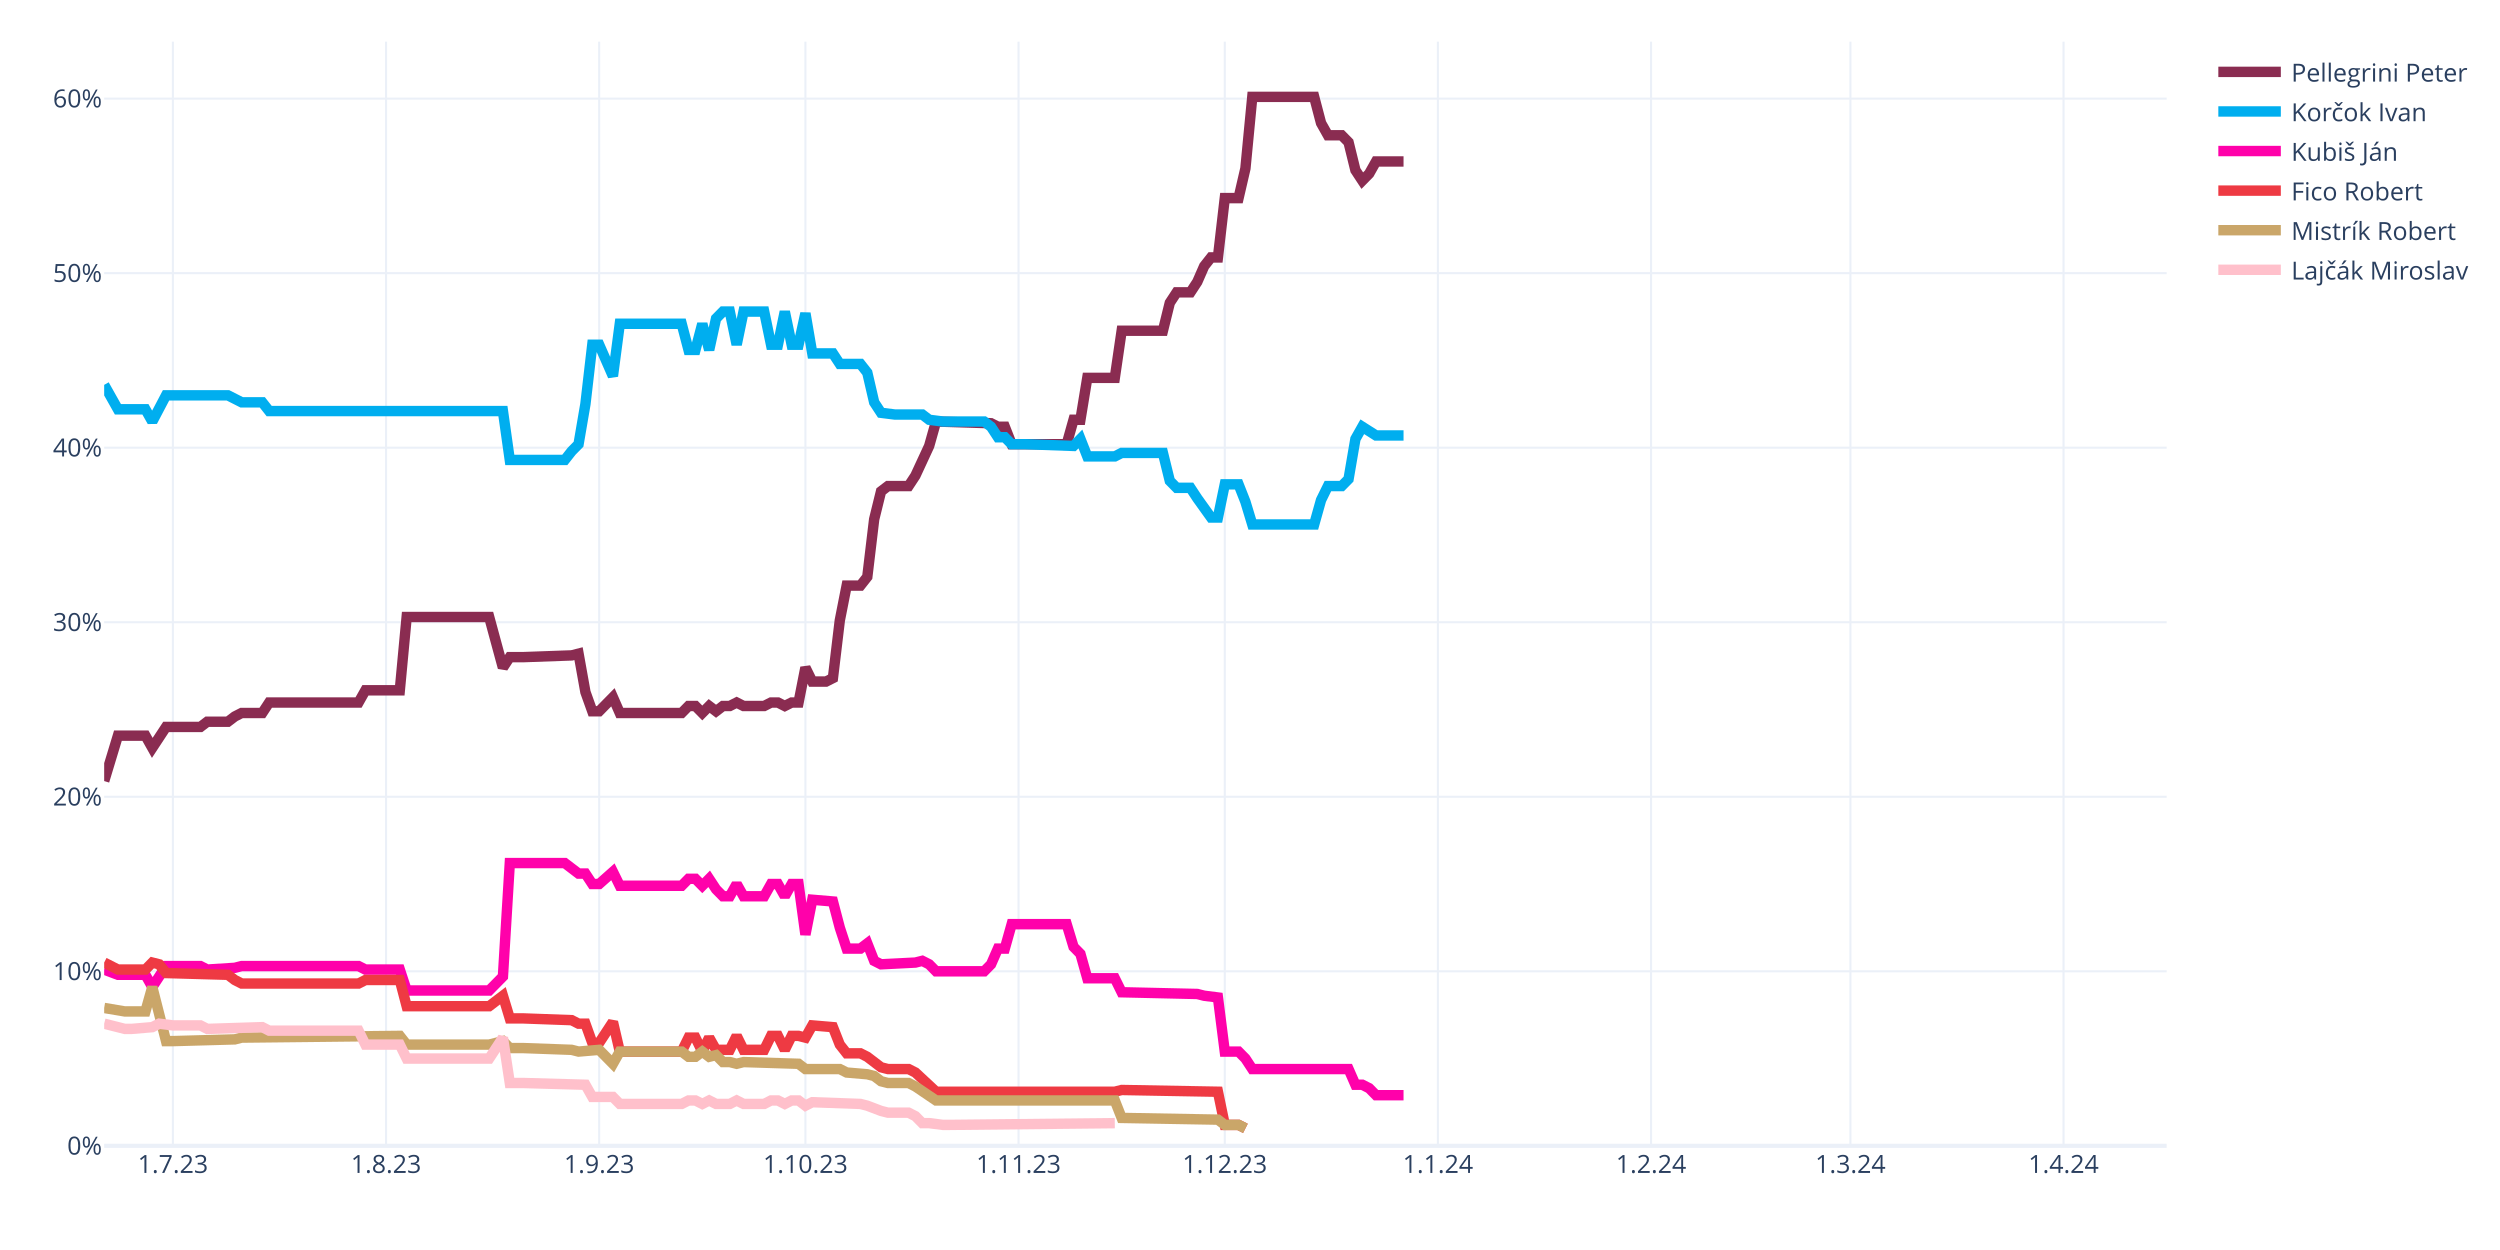
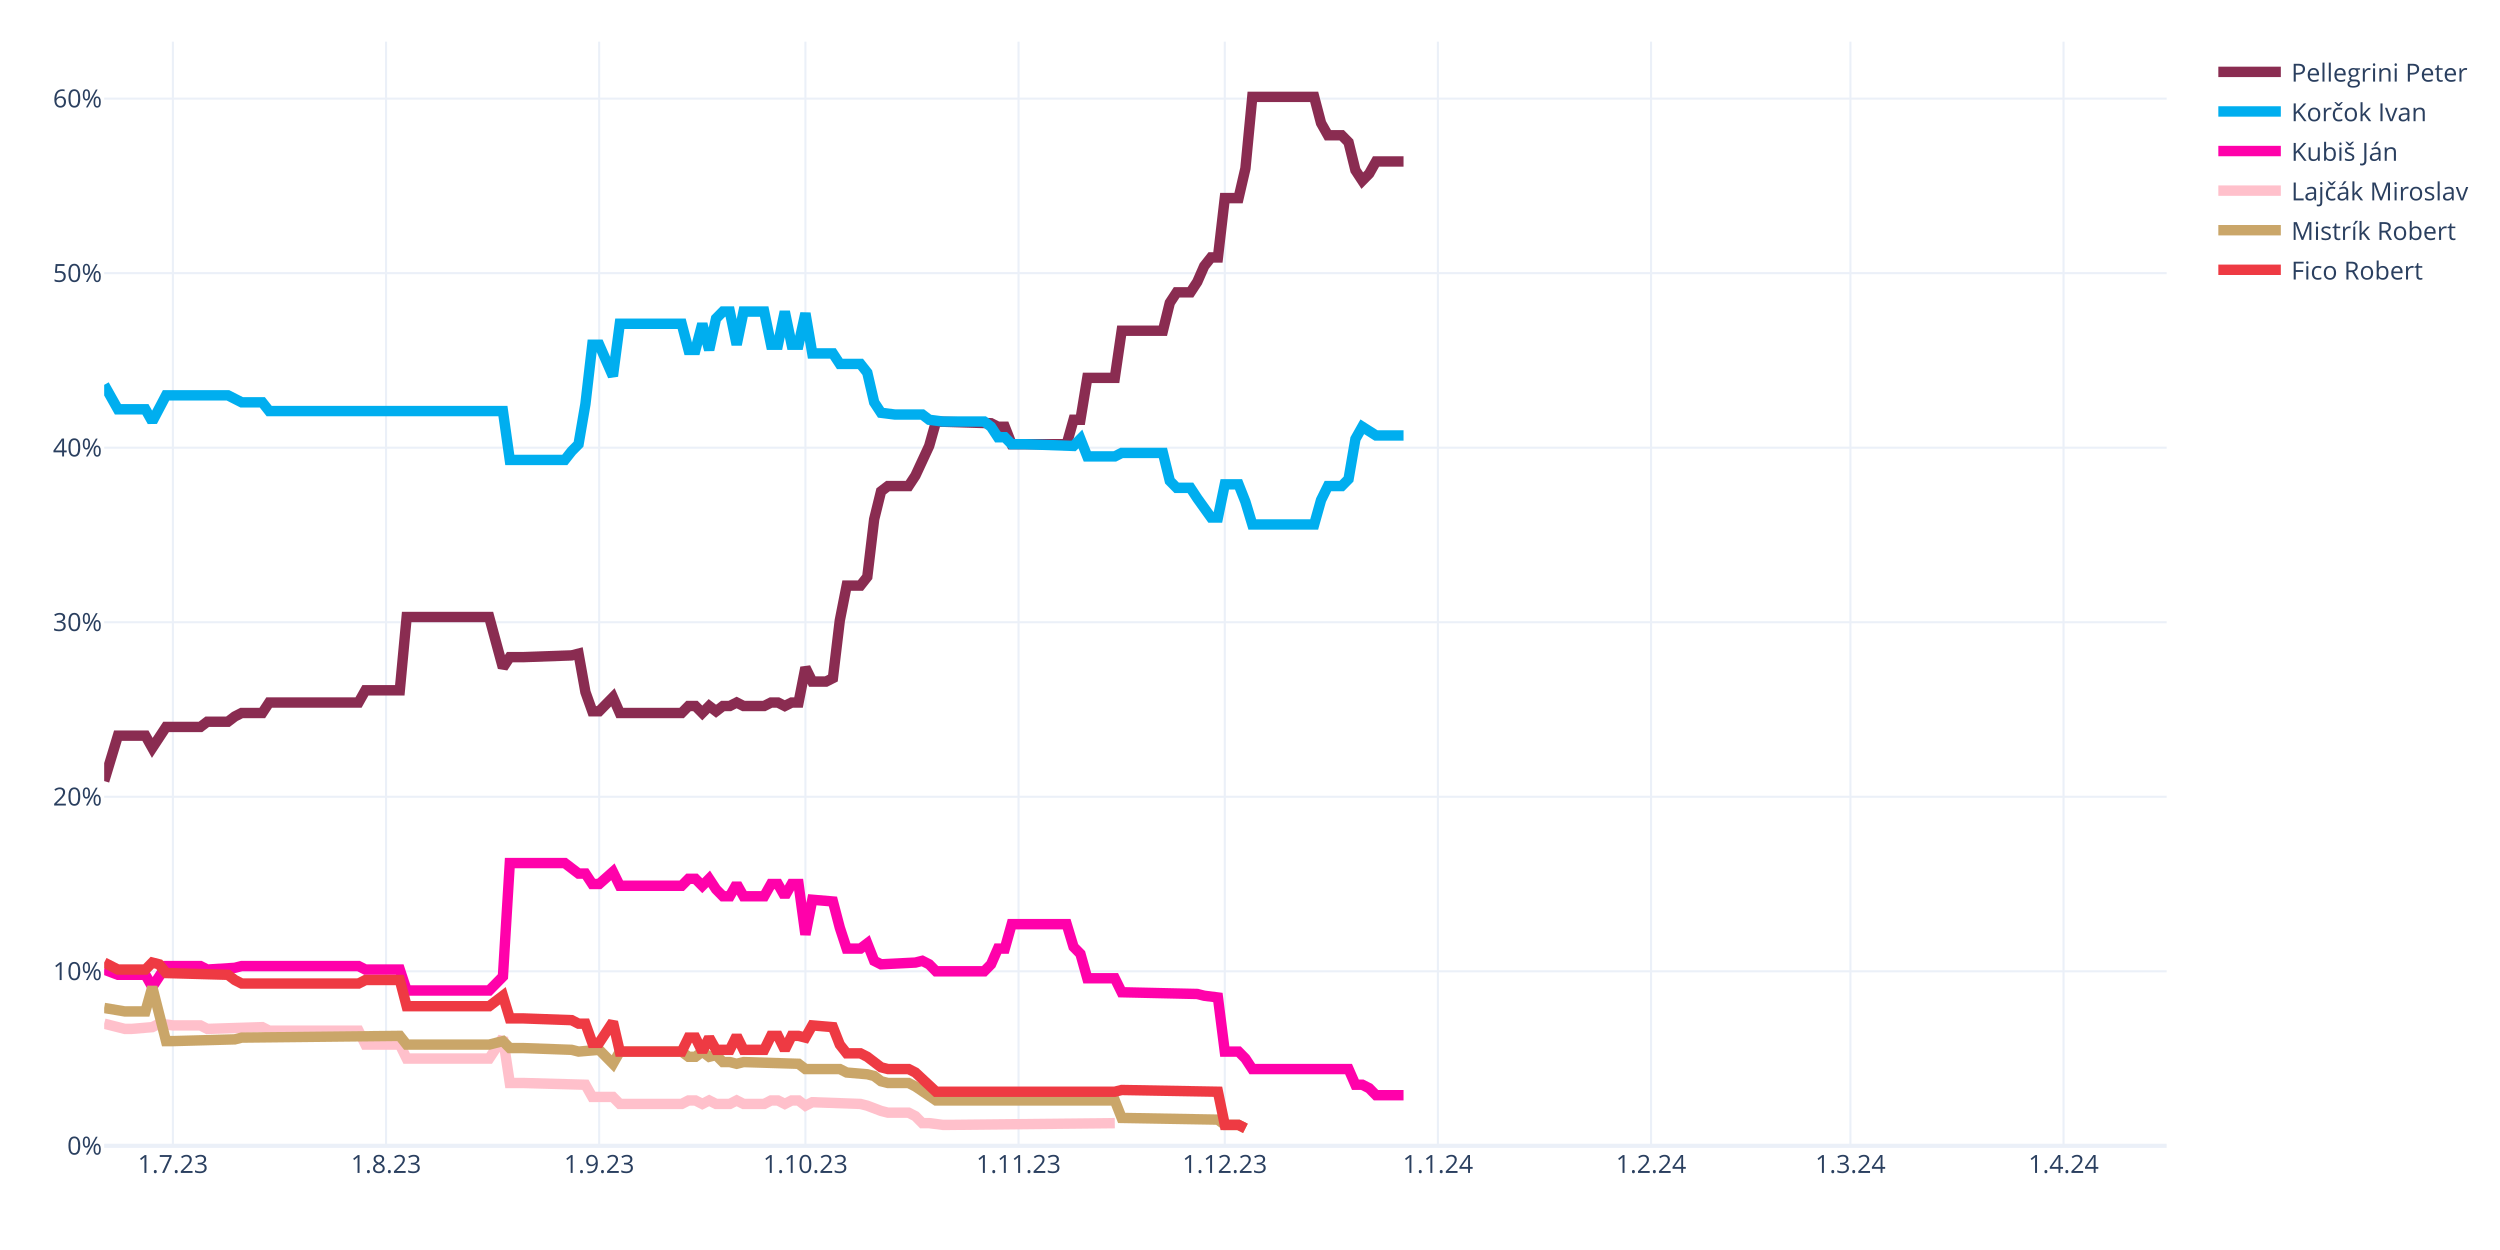
<svg xmlns="http://www.w3.org/2000/svg" class="main-svg" width="1200" height="600" style="" viewBox="0 0 1200 600">
  <rect x="0" y="0" width="1200" height="600" style="fill: rgb(255, 255, 255); fill-opacity: 1;" />
-   <defs id="defs-e13d38">
+   <defs id="defs-80cd15">
    <g class="clips">
-       <clipPath id="clipe13d38xyplot" class="plotclip">
+       <clipPath id="clip80cd15xyplot" class="plotclip">
        <rect width="990" height="530" />
      </clipPath>
-       <clipPath class="axesclip" id="clipe13d38x">
+       <clipPath class="axesclip" id="clip80cd15x">
        <rect x="50" y="0" width="990" height="600" />
      </clipPath>
-       <clipPath class="axesclip" id="clipe13d38y">
+       <clipPath class="axesclip" id="clip80cd15y">
        <rect x="0" y="20" width="1200" height="530" />
      </clipPath>
-       <clipPath class="axesclip" id="clipe13d38xy">
+       <clipPath class="axesclip" id="clip80cd15xy">
        <rect x="50" y="20" width="990" height="530" />
      </clipPath>
    </g>
    <g class="gradients" />
    <g class="patterns" />
  </defs>
  <g class="bglayer" />
  <g class="layer-below">
    <g class="imagelayer" />
    <g class="shapelayer" />
  </g>
  <g class="cartesianlayer">
    <g class="subplot xy">
      <g class="layer-subplot">
        <g class="shapelayer" />
        <g class="imagelayer" />
      </g>
      <g class="minor-gridlayer">
        <g class="x" />
        <g class="y" />
      </g>
      <g class="gridlayer">
        <g class="x">
          <path class="xgrid crisp" transform="translate(83,0)" d="M0,20v530" style="stroke: rgb(235, 240, 248); stroke-opacity: 1; stroke-width: 1px;" />
          <path class="xgrid crisp" transform="translate(185.3,0)" d="M0,20v530" style="stroke: rgb(235, 240, 248); stroke-opacity: 1; stroke-width: 1px;" />
          <path class="xgrid crisp" transform="translate(287.6,0)" d="M0,20v530" style="stroke: rgb(235, 240, 248); stroke-opacity: 1; stroke-width: 1px;" />
          <path class="xgrid crisp" transform="translate(386.6,0)" d="M0,20v530" style="stroke: rgb(235, 240, 248); stroke-opacity: 1; stroke-width: 1px;" />
          <path class="xgrid crisp" transform="translate(488.9,0)" d="M0,20v530" style="stroke: rgb(235, 240, 248); stroke-opacity: 1; stroke-width: 1px;" />
          <path class="xgrid crisp" transform="translate(587.9,0)" d="M0,20v530" style="stroke: rgb(235, 240, 248); stroke-opacity: 1; stroke-width: 1px;" />
          <path class="xgrid crisp" transform="translate(690.2,0)" d="M0,20v530" style="stroke: rgb(235, 240, 248); stroke-opacity: 1; stroke-width: 1px;" />
          <path class="xgrid crisp" transform="translate(792.5,0)" d="M0,20v530" style="stroke: rgb(235, 240, 248); stroke-opacity: 1; stroke-width: 1px;" />
          <path class="xgrid crisp" transform="translate(888.2,0)" d="M0,20v530" style="stroke: rgb(235, 240, 248); stroke-opacity: 1; stroke-width: 1px;" />
          <path class="xgrid crisp" transform="translate(990.5,0)" d="M0,20v530" style="stroke: rgb(235, 240, 248); stroke-opacity: 1; stroke-width: 1px;" />
        </g>
        <g class="y">
          <path class="ygrid crisp" transform="translate(0,466.22)" d="M50,0h990" style="stroke: rgb(235, 240, 248); stroke-opacity: 1; stroke-width: 1px;" />
          <path class="ygrid crisp" transform="translate(0,382.45)" d="M50,0h990" style="stroke: rgb(235, 240, 248); stroke-opacity: 1; stroke-width: 1px;" />
          <path class="ygrid crisp" transform="translate(0,298.67)" d="M50,0h990" style="stroke: rgb(235, 240, 248); stroke-opacity: 1; stroke-width: 1px;" />
          <path class="ygrid crisp" transform="translate(0,214.89)" d="M50,0h990" style="stroke: rgb(235, 240, 248); stroke-opacity: 1; stroke-width: 1px;" />
          <path class="ygrid crisp" transform="translate(0,131.11)" d="M50,0h990" style="stroke: rgb(235, 240, 248); stroke-opacity: 1; stroke-width: 1px;" />
          <path class="ygrid crisp" transform="translate(0,47.34)" d="M50,0h990" style="stroke: rgb(235, 240, 248); stroke-opacity: 1; stroke-width: 1px;" />
        </g>
      </g>
      <g class="zerolinelayer">
        <path class="yzl zl crisp" transform="translate(0,550)" d="M50,0h990" style="stroke: rgb(235, 240, 248); stroke-opacity: 1; stroke-width: 2px;" />
      </g>
      <path class="xlines-below" />
      <path class="ylines-below" />
      <g class="overlines-below" />
      <g class="xaxislayer-below" />
      <g class="yaxislayer-below" />
      <g class="overaxes-below" />
-       <g class="plot" transform="translate(50,20)" clip-path="url(#clipe13d38xyplot)">
+       <g class="plot" transform="translate(50,20)" clip-path="url(#clip80cd15xyplot)">
        <g class="scatterlayer mlayer">
-           <g class="trace scatter trace833bd6" style="stroke-miterlimit: 2; opacity: 1;">
+           <g class="trace scatter trace88eb14" style="stroke-miterlimit: 2; opacity: 1;">
            <g class="fills" />
            <g class="errorbars" />
            <g class="lines">
              <path class="js-line" d="M0,354.91L6.6,333.12L9.9,333.12L19.8,333.12L23.1,338.99L29.7,328.94L33,328.94L46.2,328.94L49.5,326.42L59.4,326.42L62.7,323.91L66,322.23L69.3,322.23L75.9,322.23L79.2,317.21L122.1,317.21L125.4,311.34L141.9,311.34L145.2,276.16L184.8,276.16L191.4,300.45L194.7,295.42L201.3,295.42L224.4,294.59L227.7,293.75L231,312.18L234.3,321.4L237.6,321.4L240.9,318.04L244.2,314.69L247.5,322.23L277.2,322.23L280.5,318.88L283.8,318.88L287.1,322.23L290.4,318.88L293.7,321.4L297,318.88L300.3,318.88L303.6,317.21L306.9,318.88L316.8,318.88L320.1,317.21L323.4,317.21L326.7,318.88L330,317.21L333.3,317.21L336.6,300.45L339.9,307.15L346.5,307.15L349.8,305.48L353.1,277.83L356.4,261.08L363,261.08L366.3,256.89L369.6,229.24L372.9,215.84L376.2,213.32L379.5,213.32L386.1,213.32L389.4,208.3L396,194.05L399.3,182.33L425.7,183.16L429,184.84L432.3,184.84L435.6,193.22L462,193.22L465.3,181.49L468.6,181.49L471.9,161.38L485.1,161.38L488.4,138.76L508.2,138.76L511.5,125.36L514.8,120.33L518.1,120.33L521.4,120.33L524.7,115.3L528,107.76L531.3,103.57L534.6,103.57L537.9,75.09L544.5,75.09L547.8,60.85L551.1,26.5L554.4,26.5L580.8,26.5L584.1,39.07L587.4,44.93L590.7,44.93L594,44.93L597.3,48.28L600.6,61.69L603.9,66.71L607.2,63.36L610.5,57.5L623.7,57.5" style="vector-effect: none; fill: none; stroke: rgb(138, 44, 81); stroke-opacity: 1; stroke-width: 5px; opacity: 1;" />
            </g>
            <g class="points" />
            <g class="text" />
          </g>
-           <g class="trace scatter trace643d39" style="stroke-miterlimit: 2; opacity: 1;">
+           <g class="trace scatter tracee048ba" style="stroke-miterlimit: 2; opacity: 1;">
            <g class="fills" />
            <g class="errorbars" />
            <g class="lines">
              <path class="js-line" d="M0,164.73L6.6,176.46L9.9,176.46L19.8,176.46L23.1,182.33L29.7,169.76L33,169.76L59.4,169.76L62.7,171.43L66,173.11L69.3,173.11L75.9,173.11L79.2,177.3L191.4,177.3L194.7,200.76L221.1,200.76L224.4,196.57L227.7,193.22L231,173.95L234.3,145.46L237.6,145.46L244.2,160.54L247.5,135.41L277.2,135.41L280.5,147.98L283.8,147.98L287.1,135.41L290.4,147.98L293.7,132.9L297,129.55L300.3,129.55L303.6,145.46L306.9,129.55L316.8,129.55L320.1,145.46L323.4,145.46L326.7,129.55L330,145.46L333.3,145.46L336.6,130.38L339.9,149.65L349.8,149.65L353.1,154.68L363,154.68L366.3,158.87L369.6,173.11L372.9,178.14L379.5,178.97L382.8,178.97L392.7,178.97L396,181.49L402.6,182.33L405.9,182.33L422.4,182.33L425.7,184.84L429,189.87L432.3,189.87L435.6,193.22L442.2,193.22L465.3,194.05L468.6,190.7L471.9,199.08L475.2,199.08L485.1,199.08L488.4,197.41L508.2,197.41L511.5,210.81L514.8,214.16L518.1,214.16L521.4,214.16L524.7,219.19L531.3,228.4L534.6,228.4L537.9,212.49L541.2,212.49L544.5,212.49L547.8,220.86L551.1,231.75L554.4,231.75L580.8,231.75L584.1,220.02L587.4,213.32L590.7,213.32L594,213.32L597.3,209.97L600.6,190.7L603.9,184.84L610.5,189.03L613.8,189.03L623.7,189.03" style="vector-effect: none; fill: none; stroke: rgb(0, 174, 239); stroke-opacity: 1; stroke-width: 5px; opacity: 1;" />
            </g>
            <g class="points" />
            <g class="text" />
          </g>
-           <g class="trace scatter trace16e557" style="stroke-miterlimit: 2; opacity: 1;">
+           <g class="trace scatter trace3c519a" style="stroke-miterlimit: 2; opacity: 1;">
            <g class="fills" />
            <g class="errorbars" />
            <g class="lines">
              <path class="js-line" d="M0,445.39L6.6,447.9L9.9,447.9L19.8,447.9L23.1,453.76L29.7,443.71L33,443.71L46.2,443.71L49.5,445.39L62.7,444.55L66,443.71L122.1,443.71L125.4,445.39L141.9,445.39L145.2,455.44L184.8,455.44L191.4,448.74L194.7,394.28L201.3,394.28L221.1,394.28L224.4,396.79L227.7,399.31L231,399.31L234.3,404.33L237.6,404.33L244.2,398.47L247.5,405.17L277.2,405.17L280.5,401.82L283.8,401.82L287.1,405.17L290.4,401.82L293.7,406.85L297,410.2L300.3,410.2L303.6,404.33L306.9,410.2L316.8,410.2L320.1,404.33L323.4,404.33L326.7,410.2L330,404.33L333.3,404.33L336.6,428.63L339.9,411.87L349.8,412.71L353.1,425.28L356.4,435.33L359.7,435.33L363,435.33L366.3,432.82L369.6,441.2L372.9,442.87L389.4,442.03L392.7,441.2L396,442.87L399.3,446.22L422.4,446.22L425.7,442.87L429,435.33L432.3,435.33L435.6,423.6L442.2,423.6L462,423.6L465.3,434.49L468.6,437.85L471.9,449.57L485.1,449.57L488.4,456.28L524.7,457.11L528,457.95L534.6,458.79L537.9,484.76L544.5,484.76L547.8,488.11L551.1,493.14L554.4,493.14L597.3,493.14L600.6,500.68L603.9,500.68L607.2,502.35L610.5,505.7L613.8,505.7L623.7,505.7" style="vector-effect: none; fill: none; stroke: rgb(255, 1, 170); stroke-opacity: 1; stroke-width: 5px; opacity: 1;" />
            </g>
            <g class="points" />
            <g class="text" />
          </g>
-           <g class="trace scatter traceb89ceb" style="stroke-miterlimit: 2; opacity: 1;">
+           <g class="trace scatter tracee068fd" style="stroke-miterlimit: 2; opacity: 1;">
+             <g class="fills" />
+             <g class="errorbars" />
+             <g class="lines">
+               <path class="js-line" d="M0,471.36L9.9,473.87L13.2,473.87L23.1,473.03L26.4,471.36L33,472.19L36.3,472.19L46.2,472.19L49.5,473.87L75.9,473.03L79.2,474.71L122.1,474.71L125.4,481.41L141.9,481.41L145.2,488.11L184.8,488.11L191.4,478.06L194.7,499.84L201.3,499.84L231,500.68L234.3,506.54L244.2,506.54L247.5,509.89L277.2,509.89L280.5,508.22L283.8,508.22L287.1,509.89L290.4,508.22L293.7,509.89L300.3,509.89L303.6,508.22L306.9,509.89L310.2,509.89L316.8,509.89L320.1,508.22L323.4,508.22L326.7,509.89L330,508.22L333.3,508.22L336.6,510.73L339.9,509.06L363,509.89L366.3,510.73L372.9,513.24L376.2,514.08L386.1,514.08L389.4,515.76L392.7,519.11L396,519.11L402.6,519.95L405.9,519.95L485.1,519.11" style="vector-effect: none; fill: none; stroke: rgb(255, 192, 203); stroke-opacity: 1; stroke-width: 5px; opacity: 1;" />
+             </g>
+             <g class="points" />
+             <g class="text" />
+           </g>
+           <g class="trace scatter traced44a46" style="stroke-miterlimit: 2; opacity: 1;">
+             <g class="fills" />
+             <g class="errorbars" />
+             <g class="lines">
+               <path class="js-line" d="M0,463.82L9.9,465.49L13.2,465.49L19.8,465.49L23.1,453.76L29.7,479.73L33,479.73L62.7,478.9L66,478.06L141.9,477.22L145.2,481.41L184.8,481.41L191.4,479.73L194.7,483.08L201.3,483.08L224.4,483.92L227.7,484.76L237.6,483.92L240.9,487.27L244.2,490.62L247.5,484.76L277.2,484.76L280.5,487.27L283.8,487.27L287.1,484.76L290.4,487.27L293.7,486.44L297,489.79L300.3,489.79L303.6,490.62L306.9,489.79L333.3,490.62L336.6,493.14L353.1,493.14L356.4,494.81L366.3,495.65L369.6,496.49L372.9,499L376.2,499.84L386.1,499.84L389.4,501.52L399.3,508.22L402.6,508.22L485.1,508.22L488.4,516.6L534.6,517.43L537.9,519.95L544.5,519.95L547.8,521.62" style="vector-effect: none; fill: none; stroke: rgb(202, 166, 105); stroke-opacity: 1; stroke-width: 5px; opacity: 1;" />
+             </g>
+             <g class="points" />
+             <g class="text" />
+           </g>
+           <g class="trace scatter traceef0f7d" style="stroke-miterlimit: 2; opacity: 1;">
            <g class="fills" />
            <g class="errorbars" />
            <g class="lines">
              <path class="js-line" d="M0,442.03L6.6,445.39L9.9,445.39L19.8,445.39L23.1,442.03L26.4,442.87L29.7,447.06L59.4,447.9L62.7,450.41L66,452.09L69.3,452.09L122.1,452.09L125.4,450.41L141.9,450.41L145.2,462.98L184.8,462.98L191.4,457.95L194.7,468.84L201.3,468.84L224.4,469.68L227.7,471.36L231,471.36L234.3,480.57L237.6,480.57L240.9,475.54L244.2,470.52L247.5,484.76L277.2,484.76L280.5,478.06L283.8,478.06L287.1,484.76L290.4,478.06L293.7,483.92L300.3,483.92L303.6,477.22L306.9,483.92L310.2,483.92L316.8,483.92L320.1,477.22L323.4,477.22L326.7,483.92L330,477.22L333.3,477.22L336.6,478.06L339.9,472.19L349.8,473.03L353.1,481.41L356.4,485.6L359.7,485.6L363,485.6L366.3,487.27L372.9,492.3L376.2,493.14L386.1,493.14L389.4,494.81L399.3,504.03L402.6,504.03L485.1,504.03L488.4,503.19L534.6,504.03L537.9,519.95L544.5,519.95L547.8,521.62" style="vector-effect: none; fill: none; stroke: rgb(238, 58, 67); stroke-opacity: 1; stroke-width: 5px; opacity: 1;" />
-             </g>
-             <g class="points" />
-             <g class="text" />
-           </g>
-           <g class="trace scatter trace701c25" style="stroke-miterlimit: 2; opacity: 1;">
-             <g class="fills" />
-             <g class="errorbars" />
-             <g class="lines">
-               <path class="js-line" d="M0,463.82L9.9,465.49L13.2,465.49L19.8,465.49L23.1,453.76L29.7,479.73L33,479.73L62.7,478.9L66,478.06L141.9,477.22L145.2,481.41L184.8,481.41L191.4,479.73L194.7,483.08L201.3,483.08L224.4,483.92L227.7,484.76L237.6,483.92L240.9,487.27L244.2,490.62L247.5,484.76L277.2,484.76L280.5,487.27L283.8,487.27L287.1,484.76L290.4,487.27L293.7,486.44L297,489.79L300.3,489.79L303.6,490.62L306.9,489.79L333.3,490.62L336.6,493.14L353.1,493.14L356.4,494.81L366.3,495.65L369.6,496.49L372.9,499L376.2,499.84L386.1,499.84L389.4,501.52L399.3,508.22L402.6,508.22L485.1,508.22L488.4,516.6L534.6,517.43L537.9,519.95L544.5,519.95L547.8,521.62" style="vector-effect: none; fill: none; stroke: rgb(202, 166, 105); stroke-opacity: 1; stroke-width: 5px; opacity: 1;" />
-             </g>
-             <g class="points" />
-             <g class="text" />
-           </g>
-           <g class="trace scatter tracedd19dc" style="stroke-miterlimit: 2; opacity: 1;">
-             <g class="fills" />
-             <g class="errorbars" />
-             <g class="lines">
-               <path class="js-line" d="M0,471.36L9.9,473.87L13.2,473.87L23.1,473.03L26.4,471.36L33,472.19L36.3,472.19L46.2,472.19L49.5,473.87L75.9,473.03L79.2,474.71L122.1,474.71L125.4,481.41L141.9,481.41L145.2,488.11L184.8,488.11L191.4,478.06L194.7,499.84L201.3,499.84L231,500.68L234.3,506.54L244.2,506.54L247.5,509.89L277.2,509.89L280.5,508.22L283.8,508.22L287.1,509.89L290.4,508.22L293.7,509.89L300.3,509.89L303.6,508.22L306.9,509.89L310.2,509.89L316.8,509.89L320.1,508.22L323.4,508.22L326.7,509.89L330,508.22L333.3,508.22L336.6,510.73L339.9,509.06L363,509.89L366.3,510.73L372.9,513.24L376.2,514.08L386.1,514.08L389.4,515.76L392.7,519.11L396,519.11L402.6,519.95L405.9,519.95L485.1,519.11" style="vector-effect: none; fill: none; stroke: rgb(255, 192, 203); stroke-opacity: 1; stroke-width: 5px; opacity: 1;" />
            </g>
            <g class="points" />
            <g class="text" />
          </g>
        </g>
      </g>
      <g class="overplot" />
      <path class="xlines-above crisp" d="M0,0" style="fill: none;" />
      <path class="ylines-above crisp" d="M0,0" style="fill: none;" />
      <g class="overlines-above" />
      <g class="xaxislayer-above">
        <g class="xtick">
          <text text-anchor="middle" x="0" y="563" transform="translate(83,0)" style="font-family: 'Open Sans', verdana, arial, sans-serif; font-size: 12px; fill: rgb(42, 63, 95); fill-opacity: 1; white-space: pre; opacity: 1;">1.7.23</text>
        </g>
        <g class="xtick">
          <text text-anchor="middle" x="0" y="563" style="font-family: 'Open Sans', verdana, arial, sans-serif; font-size: 12px; fill: rgb(42, 63, 95); fill-opacity: 1; white-space: pre; opacity: 1;" transform="translate(185.3,0)">1.8.23</text>
        </g>
        <g class="xtick">
          <text text-anchor="middle" x="0" y="563" style="font-family: 'Open Sans', verdana, arial, sans-serif; font-size: 12px; fill: rgb(42, 63, 95); fill-opacity: 1; white-space: pre; opacity: 1;" transform="translate(287.6,0)">1.9.23</text>
        </g>
        <g class="xtick">
          <text text-anchor="middle" x="0" y="563" style="font-family: 'Open Sans', verdana, arial, sans-serif; font-size: 12px; fill: rgb(42, 63, 95); fill-opacity: 1; white-space: pre; opacity: 1;" transform="translate(386.6,0)">1.10.23</text>
        </g>
        <g class="xtick">
          <text text-anchor="middle" x="0" y="563" style="font-family: 'Open Sans', verdana, arial, sans-serif; font-size: 12px; fill: rgb(42, 63, 95); fill-opacity: 1; white-space: pre; opacity: 1;" transform="translate(488.9,0)">1.11.23</text>
        </g>
        <g class="xtick">
          <text text-anchor="middle" x="0" y="563" style="font-family: 'Open Sans', verdana, arial, sans-serif; font-size: 12px; fill: rgb(42, 63, 95); fill-opacity: 1; white-space: pre; opacity: 1;" transform="translate(587.9,0)">1.12.23</text>
        </g>
        <g class="xtick">
          <text text-anchor="middle" x="0" y="563" style="font-family: 'Open Sans', verdana, arial, sans-serif; font-size: 12px; fill: rgb(42, 63, 95); fill-opacity: 1; white-space: pre; opacity: 1;" transform="translate(690.2,0)">1.1.24</text>
        </g>
        <g class="xtick">
          <text text-anchor="middle" x="0" y="563" style="font-family: 'Open Sans', verdana, arial, sans-serif; font-size: 12px; fill: rgb(42, 63, 95); fill-opacity: 1; white-space: pre; opacity: 1;" transform="translate(792.5,0)">1.2.24</text>
        </g>
        <g class="xtick">
          <text text-anchor="middle" x="0" y="563" style="font-family: 'Open Sans', verdana, arial, sans-serif; font-size: 12px; fill: rgb(42, 63, 95); fill-opacity: 1; white-space: pre; opacity: 1;" transform="translate(888.2,0)">1.3.24</text>
        </g>
        <g class="xtick">
          <text text-anchor="middle" x="0" y="563" style="font-family: 'Open Sans', verdana, arial, sans-serif; font-size: 12px; fill: rgb(42, 63, 95); fill-opacity: 1; white-space: pre; opacity: 1;" transform="translate(990.5,0)">1.4.24</text>
        </g>
      </g>
      <g class="yaxislayer-above">
        <g class="ytick">
          <text text-anchor="end" x="49" y="4.2" transform="translate(0,550)" style="font-family: 'Open Sans', verdana, arial, sans-serif; font-size: 12px; fill: rgb(42, 63, 95); fill-opacity: 1; white-space: pre; opacity: 1;">0%</text>
        </g>
        <g class="ytick">
          <text text-anchor="end" x="49" y="4.2" style="font-family: 'Open Sans', verdana, arial, sans-serif; font-size: 12px; fill: rgb(42, 63, 95); fill-opacity: 1; white-space: pre; opacity: 1;" transform="translate(0,466.22)">10%</text>
        </g>
        <g class="ytick">
          <text text-anchor="end" x="49" y="4.2" style="font-family: 'Open Sans', verdana, arial, sans-serif; font-size: 12px; fill: rgb(42, 63, 95); fill-opacity: 1; white-space: pre; opacity: 1;" transform="translate(0,382.45)">20%</text>
        </g>
        <g class="ytick">
          <text text-anchor="end" x="49" y="4.2" style="font-family: 'Open Sans', verdana, arial, sans-serif; font-size: 12px; fill: rgb(42, 63, 95); fill-opacity: 1; white-space: pre; opacity: 1;" transform="translate(0,298.67)">30%</text>
        </g>
        <g class="ytick">
          <text text-anchor="end" x="49" y="4.2" style="font-family: 'Open Sans', verdana, arial, sans-serif; font-size: 12px; fill: rgb(42, 63, 95); fill-opacity: 1; white-space: pre; opacity: 1;" transform="translate(0,214.89)">40%</text>
        </g>
        <g class="ytick">
          <text text-anchor="end" x="49" y="4.2" style="font-family: 'Open Sans', verdana, arial, sans-serif; font-size: 12px; fill: rgb(42, 63, 95); fill-opacity: 1; white-space: pre; opacity: 1;" transform="translate(0,131.11)">50%</text>
        </g>
        <g class="ytick">
          <text text-anchor="end" x="49" y="4.2" style="font-family: 'Open Sans', verdana, arial, sans-serif; font-size: 12px; fill: rgb(42, 63, 95); fill-opacity: 1; white-space: pre; opacity: 1;" transform="translate(0,47.34)">60%</text>
        </g>
      </g>
      <g class="overaxes-above" />
    </g>
  </g>
  <g class="polarlayer" />
  <g class="smithlayer" />
  <g class="ternarylayer" />
  <g class="geolayer" />
  <g class="funnelarealayer" />
  <g class="pielayer" />
  <g class="iciclelayer" />
  <g class="treemaplayer" />
  <g class="sunburstlayer" />
  <g class="glimages" />
-   <defs id="topdefs-e13d38">
+   <defs id="topdefs-80cd15">
    <g class="clips" />
-     <clipPath id="legende13d38">
+     <clipPath id="legend80cd15">
      <rect width="128" height="124" x="0" y="0" />
    </clipPath>
  </defs>
  <g class="layer-above">
    <g class="imagelayer" />
    <g class="shapelayer" />
  </g>
  <g class="infolayer">
    <g class="legend" pointer-events="all" transform="translate(1059.8,20)">
      <rect class="bg" shape-rendering="crispEdges" style="stroke: rgb(68, 68, 68); stroke-opacity: 1; fill: rgb(255, 255, 255); fill-opacity: 1; stroke-width: 0px;" width="128" height="124" x="0" y="0" />
-       <g class="scrollbox" transform="" clip-path="url(#legende13d38)">
+       <g class="scrollbox" transform="" clip-path="url(#legend80cd15)">
        <g class="groups">
          <g class="traces" transform="translate(0,14.5)" style="opacity: 1;">
            <text class="legendtext" text-anchor="start" x="40" y="4.68" style="font-family: 'Open Sans', verdana, arial, sans-serif; font-size: 12px; fill: rgb(42, 63, 95); fill-opacity: 1; white-space: pre;">Pellegrini Peter</text>
            <g class="layers" style="opacity: 1;">
              <g class="legendfill" />
              <g class="legendlines">
                <path class="js-line" d="M5,0h30" style="fill: none; stroke: rgb(138, 44, 81); stroke-opacity: 1; stroke-width: 5px;" />
              </g>
              <g class="legendsymbols">
                <g class="legendpoints" />
              </g>
            </g>
            <rect class="legendtoggle" x="0" y="-9.5" width="122.703" height="19" style="fill: rgb(0, 0, 0); fill-opacity: 0;" />
          </g>
          <g class="traces" transform="translate(0,33.5)" style="opacity: 1;">
            <text class="legendtext" text-anchor="start" x="40" y="4.68" style="font-family: 'Open Sans', verdana, arial, sans-serif; font-size: 12px; fill: rgb(42, 63, 95); fill-opacity: 1; white-space: pre;">Korčok Ivan</text>
            <g class="layers" style="opacity: 1;">
              <g class="legendfill" />
              <g class="legendlines">
                <path class="js-line" d="M5,0h30" style="fill: none; stroke: rgb(0, 174, 239); stroke-opacity: 1; stroke-width: 5px;" />
              </g>
              <g class="legendsymbols">
                <g class="legendpoints" />
              </g>
            </g>
            <rect class="legendtoggle" x="0" y="-9.5" width="122.703" height="19" style="fill: rgb(0, 0, 0); fill-opacity: 0;" />
          </g>
          <g class="traces" transform="translate(0,52.5)" style="opacity: 1;">
            <text class="legendtext" text-anchor="start" x="40" y="4.68" style="font-family: 'Open Sans', verdana, arial, sans-serif; font-size: 12px; fill: rgb(42, 63, 95); fill-opacity: 1; white-space: pre;">Kubiš Ján</text>
            <g class="layers" style="opacity: 1;">
              <g class="legendfill" />
              <g class="legendlines">
                <path class="js-line" d="M5,0h30" style="fill: none; stroke: rgb(255, 1, 170); stroke-opacity: 1; stroke-width: 5px;" />
              </g>
              <g class="legendsymbols">
                <g class="legendpoints" />
              </g>
            </g>
            <rect class="legendtoggle" x="0" y="-9.5" width="122.703" height="19" style="fill: rgb(0, 0, 0); fill-opacity: 0;" />
          </g>
          <g class="traces" transform="translate(0,71.5)" style="opacity: 1;">
-             <text class="legendtext" text-anchor="start" x="40" y="4.68" style="font-family: 'Open Sans', verdana, arial, sans-serif; font-size: 12px; fill: rgb(42, 63, 95); fill-opacity: 1; white-space: pre;">Fico Robert</text>
-             <g class="layers" style="opacity: 1;">
-               <g class="legendfill" />
-               <g class="legendlines">
-                 <path class="js-line" d="M5,0h30" style="fill: none; stroke: rgb(238, 58, 67); stroke-opacity: 1; stroke-width: 5px;" />
+             <text class="legendtext" text-anchor="start" x="40" y="4.68" style="font-family: 'Open Sans', verdana, arial, sans-serif; font-size: 12px; fill: rgb(42, 63, 95); fill-opacity: 1; white-space: pre;">Lajčák Miroslav</text>
+             <g class="layers" style="opacity: 1;">
+               <g class="legendfill" />
+               <g class="legendlines">
+                 <path class="js-line" d="M5,0h30" style="fill: none; stroke: rgb(255, 192, 203); stroke-opacity: 1; stroke-width: 5px;" />
              </g>
              <g class="legendsymbols">
                <g class="legendpoints" />
              </g>
            </g>
            <rect class="legendtoggle" x="0" y="-9.5" width="122.703" height="19" style="fill: rgb(0, 0, 0); fill-opacity: 0;" />
          </g>
          <g class="traces" transform="translate(0,90.5)" style="opacity: 1;">
            <text class="legendtext" text-anchor="start" x="40" y="4.68" style="font-family: 'Open Sans', verdana, arial, sans-serif; font-size: 12px; fill: rgb(42, 63, 95); fill-opacity: 1; white-space: pre;">Mistrík Robert</text>
            <g class="layers" style="opacity: 1;">
              <g class="legendfill" />
              <g class="legendlines">
                <path class="js-line" d="M5,0h30" style="fill: none; stroke: rgb(202, 166, 105); stroke-opacity: 1; stroke-width: 5px;" />
              </g>
              <g class="legendsymbols">
                <g class="legendpoints" />
              </g>
            </g>
            <rect class="legendtoggle" x="0" y="-9.5" width="122.703" height="19" style="fill: rgb(0, 0, 0); fill-opacity: 0;" />
          </g>
          <g class="traces" transform="translate(0,109.5)" style="opacity: 1;">
-             <text class="legendtext" text-anchor="start" x="40" y="4.68" style="font-family: 'Open Sans', verdana, arial, sans-serif; font-size: 12px; fill: rgb(42, 63, 95); fill-opacity: 1; white-space: pre;">Lajčák Miroslav</text>
-             <g class="layers" style="opacity: 1;">
-               <g class="legendfill" />
-               <g class="legendlines">
-                 <path class="js-line" d="M5,0h30" style="fill: none; stroke: rgb(255, 192, 203); stroke-opacity: 1; stroke-width: 5px;" />
+             <text class="legendtext" text-anchor="start" x="40" y="4.68" style="font-family: 'Open Sans', verdana, arial, sans-serif; font-size: 12px; fill: rgb(42, 63, 95); fill-opacity: 1; white-space: pre;">Fico Robert</text>
+             <g class="layers" style="opacity: 1;">
+               <g class="legendfill" />
+               <g class="legendlines">
+                 <path class="js-line" d="M5,0h30" style="fill: none; stroke: rgb(238, 58, 67); stroke-opacity: 1; stroke-width: 5px;" />
              </g>
              <g class="legendsymbols">
                <g class="legendpoints" />
              </g>
            </g>
            <rect class="legendtoggle" x="0" y="-9.5" width="122.703" height="19" style="fill: rgb(0, 0, 0); fill-opacity: 0;" />
          </g>
        </g>
      </g>
      <rect class="scrollbar" rx="20" ry="3" width="0" height="0" style="fill: rgb(128, 139, 164); fill-opacity: 1;" x="0" y="0" />
    </g>
    <g class="g-gtitle" />
    <g class="g-xtitle" />
    <g class="g-ytitle" />
  </g>
</svg>
